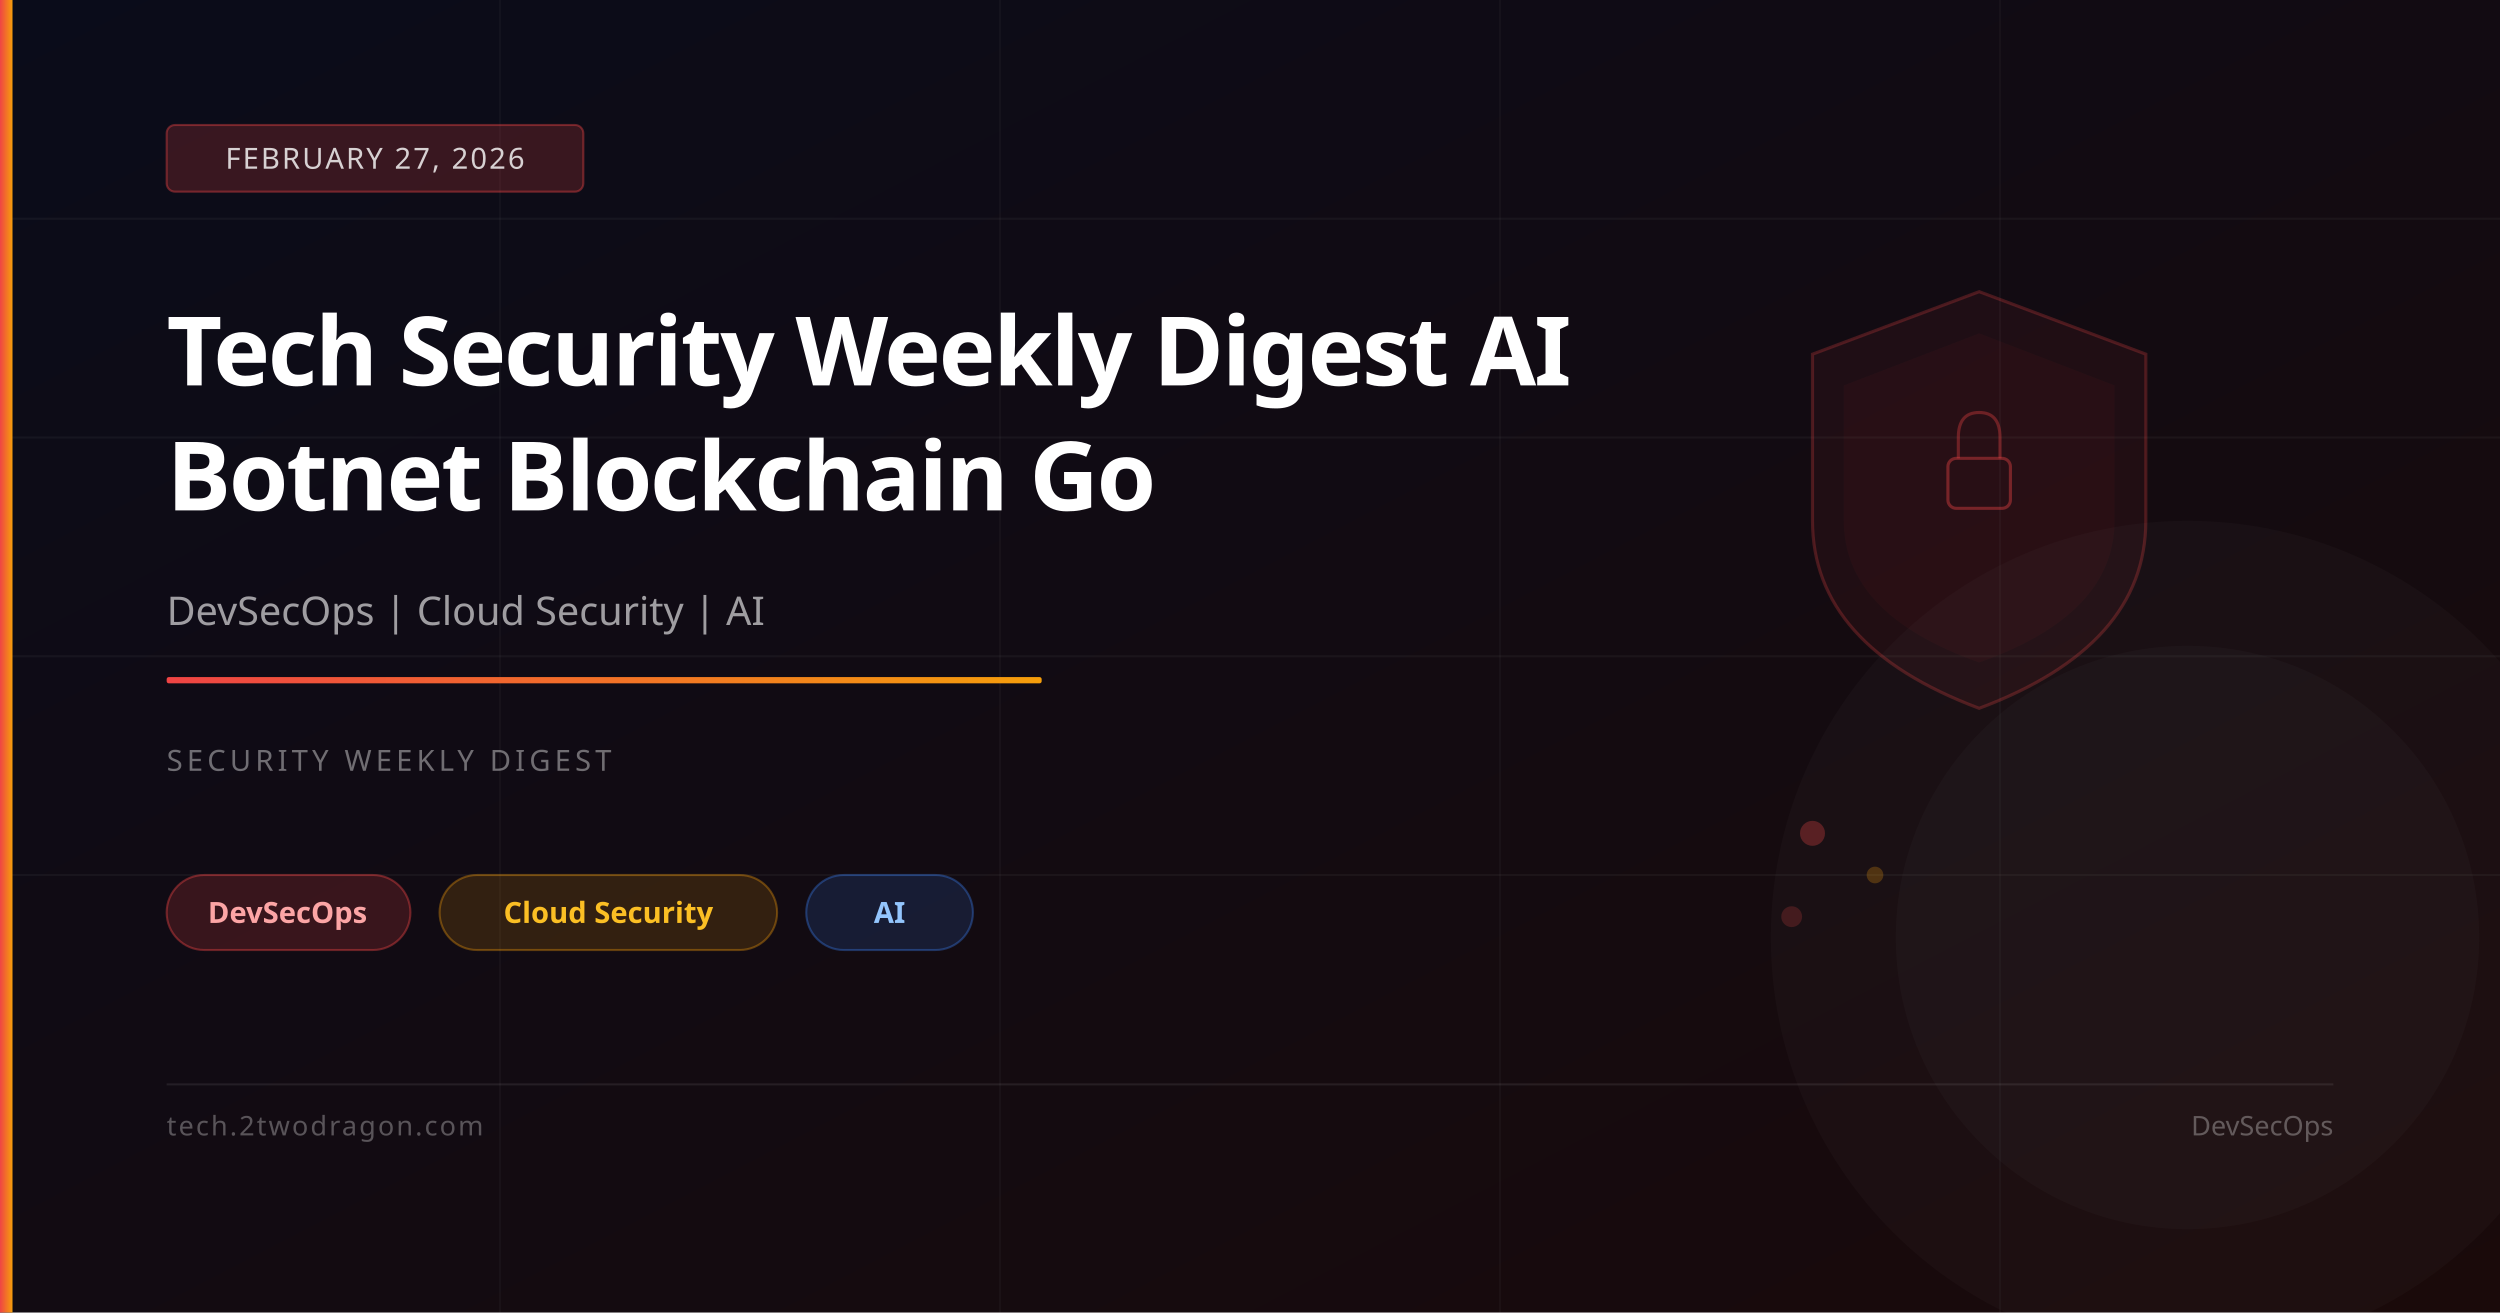
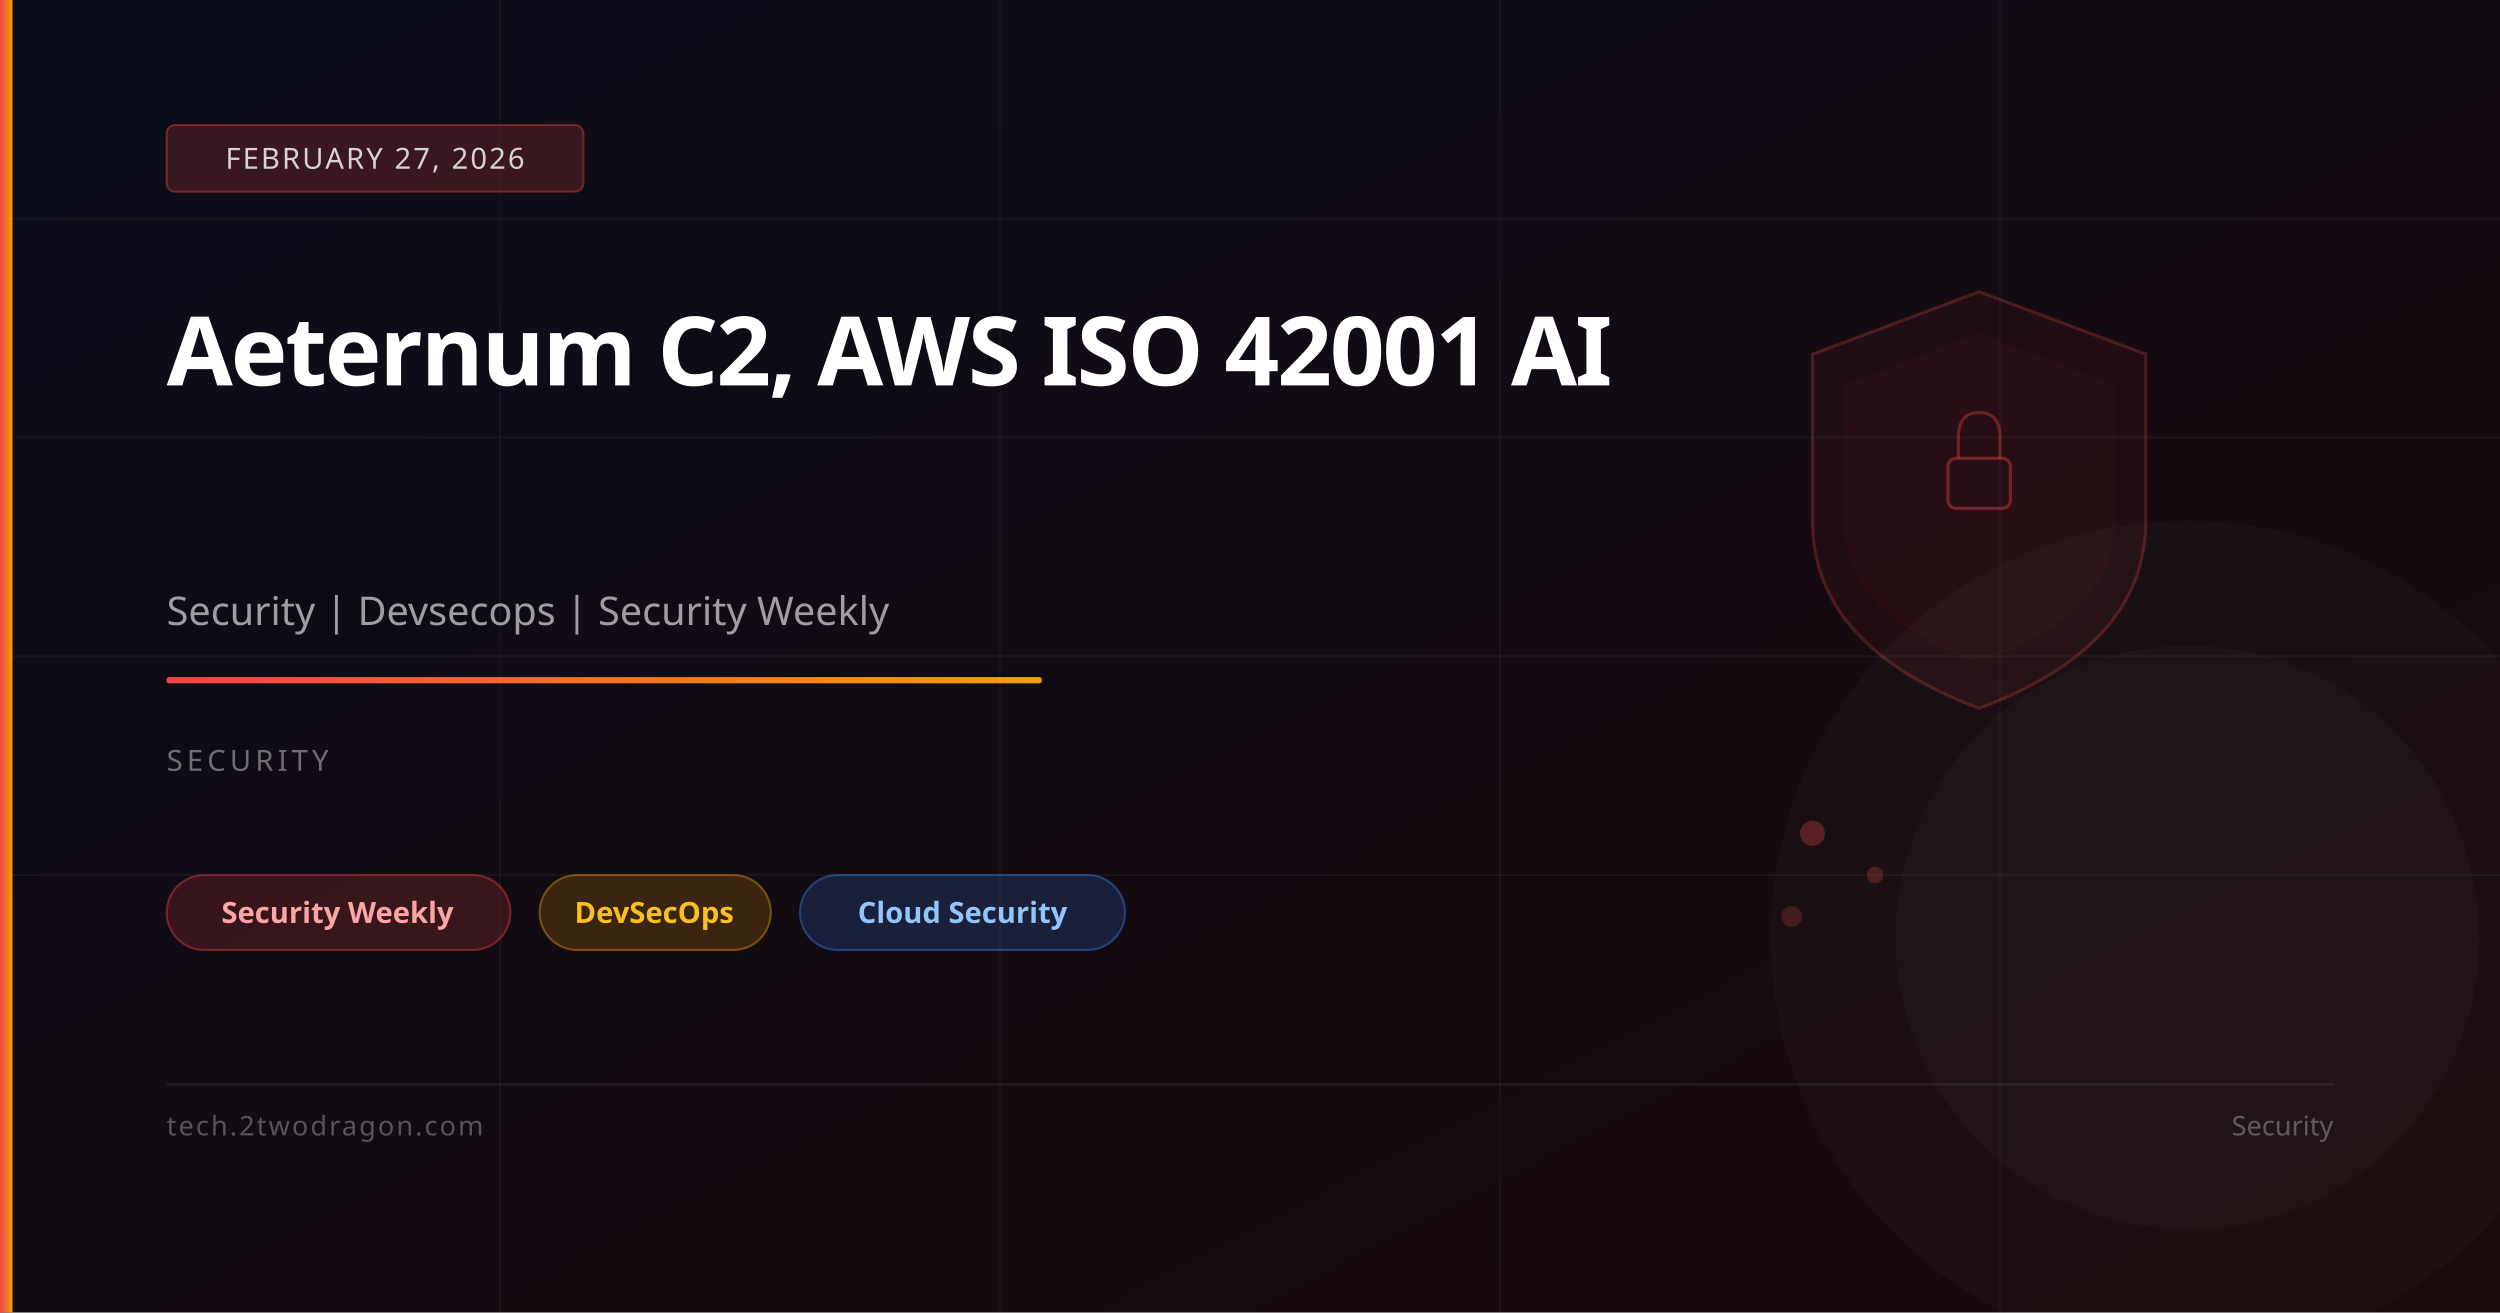
<svg xmlns="http://www.w3.org/2000/svg" viewBox="0 0 1200 630" width="1200" height="630">
  <defs>
    <linearGradient id="bg" x1="0%" y1="0%" x2="100%" y2="100%">
      <stop offset="0%" stop-color="#0a0c1a" />
      <stop offset="100%" stop-color="#1a0a0a" />
    </linearGradient>
    <linearGradient id="accent" x1="0%" y1="0%" x2="100%" y2="0%">
      <stop offset="0%" stop-color="#ef4444" />
      <stop offset="100%" stop-color="#f59e0b" />
    </linearGradient>
  </defs>
  <rect width="1200" height="630" fill="url(#bg)" />
  <line x1="0" y1="105" x2="1200" y2="105" stroke="rgba(255,255,255,0.04)" stroke-width="1" />
  <line x1="0" y1="210" x2="1200" y2="210" stroke="rgba(255,255,255,0.04)" stroke-width="1" />
  <line x1="0" y1="315" x2="1200" y2="315" stroke="rgba(255,255,255,0.04)" stroke-width="1" />
  <line x1="0" y1="420" x2="1200" y2="420" stroke="rgba(255,255,255,0.04)" stroke-width="1" />
  <line x1="240" y1="0" x2="240" y2="630" stroke="rgba(255,255,255,0.03)" stroke-width="1" />
  <line x1="480" y1="0" x2="480" y2="630" stroke="rgba(255,255,255,0.03)" stroke-width="1" />
  <line x1="720" y1="0" x2="720" y2="630" stroke="rgba(255,255,255,0.03)" stroke-width="1" />
  <line x1="960" y1="0" x2="960" y2="630" stroke="rgba(255,255,255,0.03)" stroke-width="1" />
  <path d="M950,140 L1030,170 L1030,250 Q1030,310 950,340 Q870,310 870,250 L870,170 Z" fill="rgba(239,68,68,0.06)" stroke="rgba(239,68,68,0.25)" stroke-width="1.5" />
  <path d="M950,160 L1015,185 L1015,250 Q1015,295 950,318 Q885,295 885,250 L885,185 Z" fill="rgba(239,68,68,0.04)" />
  <rect x="935" y="220" width="30" height="24" rx="4" fill="none" stroke="rgba(239,68,68,0.4)" stroke-width="1.5" />
  <path d="M940,220 L940,210 Q940,198 950,198 Q960,198 960,210 L960,220" fill="none" stroke="rgba(239,68,68,0.35)" stroke-width="1.5" />
  <circle cx="870" cy="400" r="6" fill="rgba(239,68,68,0.3)" />
-   <circle cx="900" cy="420" r="4" fill="rgba(245,158,11,0.25)" />
+   <circle cx="900" cy="420" r="4" fill="rgba(239,68,68,0.25)" />
  <circle cx="860" cy="440" r="5" fill="rgba(239,68,68,0.2)" />
  <circle cx="1050" cy="450" r="200" fill="rgba(255,255,255,0.02)" />
  <circle cx="1050" cy="450" r="140" fill="rgba(255,255,255,0.02)" />
  <rect x="0" y="0" width="6" height="630" fill="url(#accent)" />
  <rect x="80" y="60" width="200" height="32" rx="4" fill="rgba(239,68,68,0.2)" stroke="rgba(239,68,68,0.4)" stroke-width="1" />
  <text x="180" y="81" font-family="system-ui,sans-serif" font-size="14" fill="rgba(255,255,255,0.8)" text-anchor="middle" letter-spacing="1">FEBRUARY 27, 2026</text>
-   <text x="80" y="185" font-family="system-ui,sans-serif" font-size="46" font-weight="700" fill="white" letter-spacing="-1">Tech Security Weekly Digest AI</text>
-   <text x="80" y="245" font-family="system-ui,sans-serif" font-size="46" font-weight="700" fill="white" letter-spacing="-1">Botnet Blockchain Go</text>
-   <text x="80" y="300" font-family="system-ui,sans-serif" font-size="19" fill="rgba(255,255,255,0.6)">DevSecOps | Cloud Security | AI</text>
+   <text x="80" y="185" font-family="system-ui,sans-serif" font-size="46" font-weight="700" fill="white" letter-spacing="-1">Aeternum C2, AWS ISO 42001 AI</text>
+   <text x="80" y="300" font-family="system-ui,sans-serif" font-size="19" fill="rgba(255,255,255,0.6)">Security | Devsecops | Security Weekly</text>
  <rect x="80" y="325" width="420" height="3" rx="1" fill="url(#accent)" />
-   <text x="80" y="370" font-family="system-ui,sans-serif" font-size="14" fill="rgba(255,255,255,0.4)" letter-spacing="2">SECURITY WEEKLY DIGEST</text>
-   <rect x="80" y="420" width="117" height="36" rx="18" fill="rgba(239,68,68,0.18)" stroke="rgba(239,68,68,0.4)" stroke-width="1" />
-   <text x="138" y="443" font-family="system-ui,sans-serif" font-size="14" fill="#fca5a5" text-anchor="middle" font-weight="600">DevSecOps</text>
-   <rect x="211" y="420" width="162" height="36" rx="18" fill="rgba(245,158,11,0.15)" stroke="rgba(245,158,11,0.35)" stroke-width="1" />
-   <text x="292" y="443" font-family="system-ui,sans-serif" font-size="14" fill="#fbbf24" text-anchor="middle" font-weight="600">Cloud Security</text>
-   <rect x="387" y="420" width="80" height="36" rx="18" fill="rgba(59,130,246,0.15)" stroke="rgba(59,130,246,0.35)" stroke-width="1" />
-   <text x="427" y="443" font-family="system-ui,sans-serif" font-size="14" fill="#93c5fd" text-anchor="middle" font-weight="600">AI</text>
+   <text x="80" y="370" font-family="system-ui,sans-serif" font-size="14" fill="rgba(255,255,255,0.4)" letter-spacing="2">SECURITY</text>
+   <rect x="80" y="420" width="165" height="36" rx="18" fill="rgba(239,68,68,0.18)" stroke="rgba(239,68,68,0.4)" stroke-width="1" />
+   <text x="162" y="443" font-family="system-ui,sans-serif" font-size="14" fill="#fca5a5" text-anchor="middle" font-weight="600">Security Weekly</text>
+   <rect x="259" y="420" width="111" height="36" rx="18" fill="rgba(245,158,11,0.18)" stroke="rgba(245,158,11,0.4)" stroke-width="1" />
+   <text x="314" y="443" font-family="system-ui,sans-serif" font-size="14" fill="#fbbf24" text-anchor="middle" font-weight="600">DevSecOps</text>
+   <rect x="384" y="420" width="156" height="36" rx="18" fill="rgba(59,130,246,0.18)" stroke="rgba(59,130,246,0.4)" stroke-width="1" />
+   <text x="462" y="443" font-family="system-ui,sans-serif" font-size="14" fill="#93c5fd" text-anchor="middle" font-weight="600">Cloud Security</text>
  <rect x="80" y="520" width="1040" height="1" fill="rgba(255,255,255,0.08)" />
  <text x="80" y="545" font-family="system-ui,sans-serif" font-size="13" fill="rgba(255,255,255,0.3)" letter-spacing="1">tech.2twodragon.com</text>
-   <text x="1120" y="545" font-family="system-ui,sans-serif" font-size="13" fill="rgba(255,255,255,0.3)" text-anchor="end">DevSecOps</text>
+   <text x="1120" y="545" font-family="system-ui,sans-serif" font-size="13" fill="rgba(255,255,255,0.3)" text-anchor="end">Security</text>
</svg>
